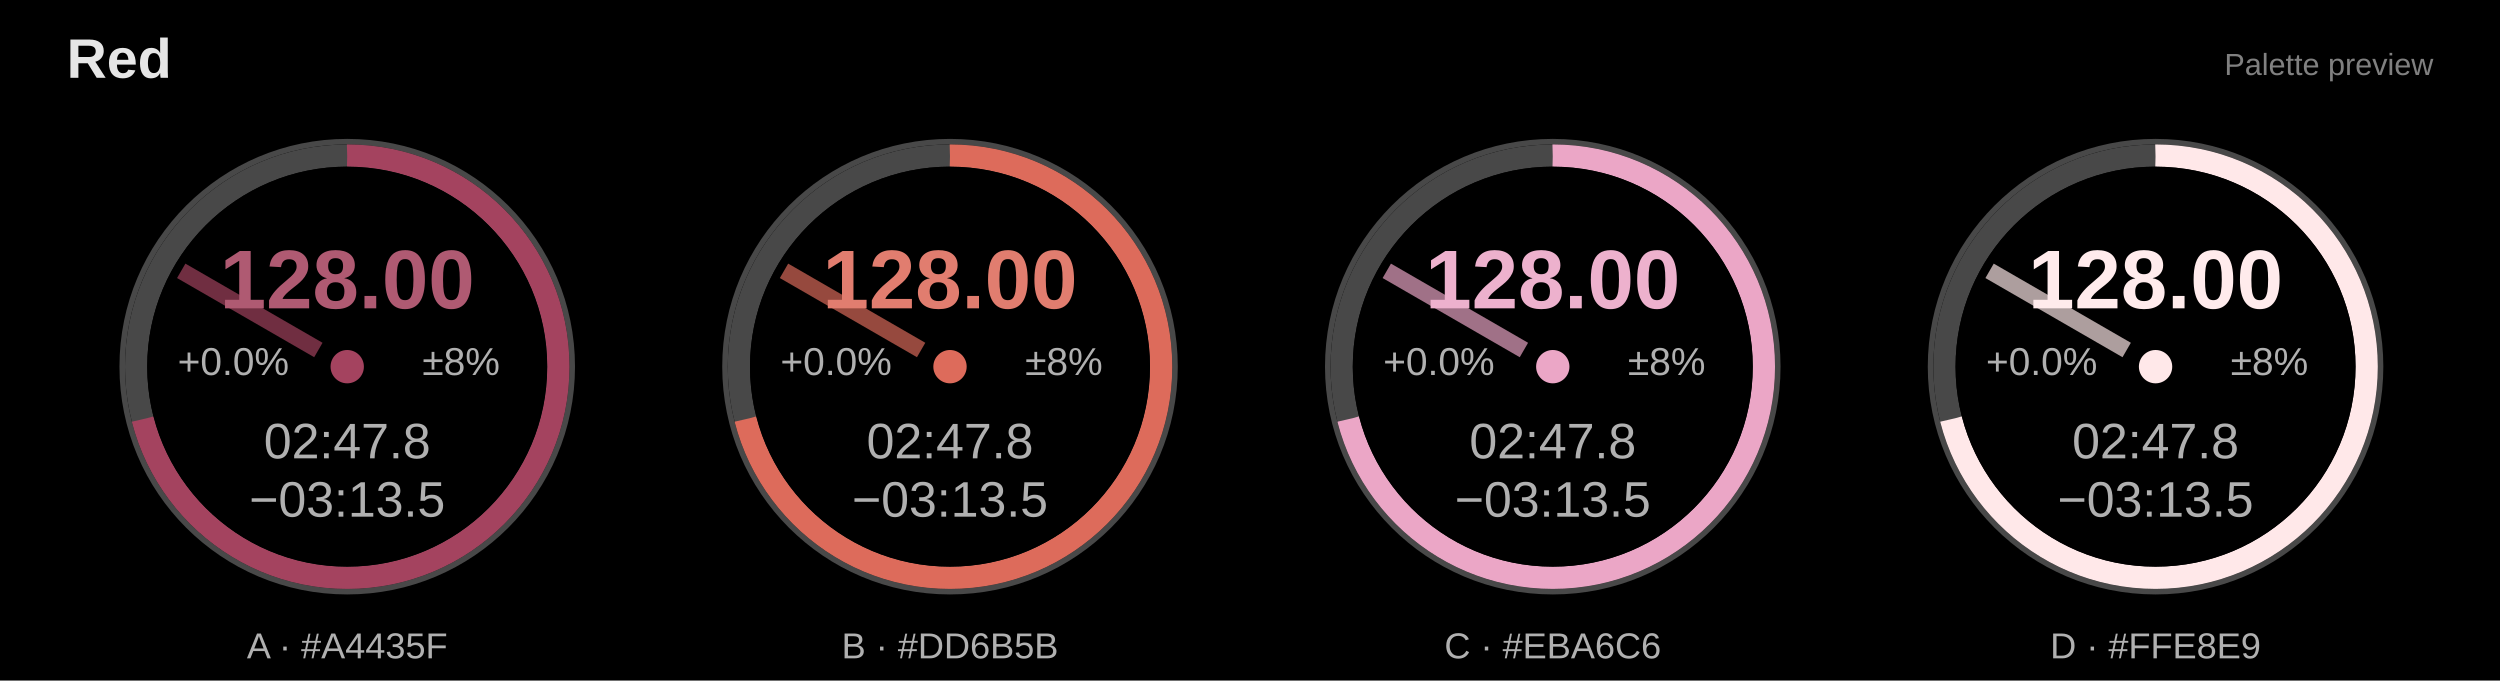
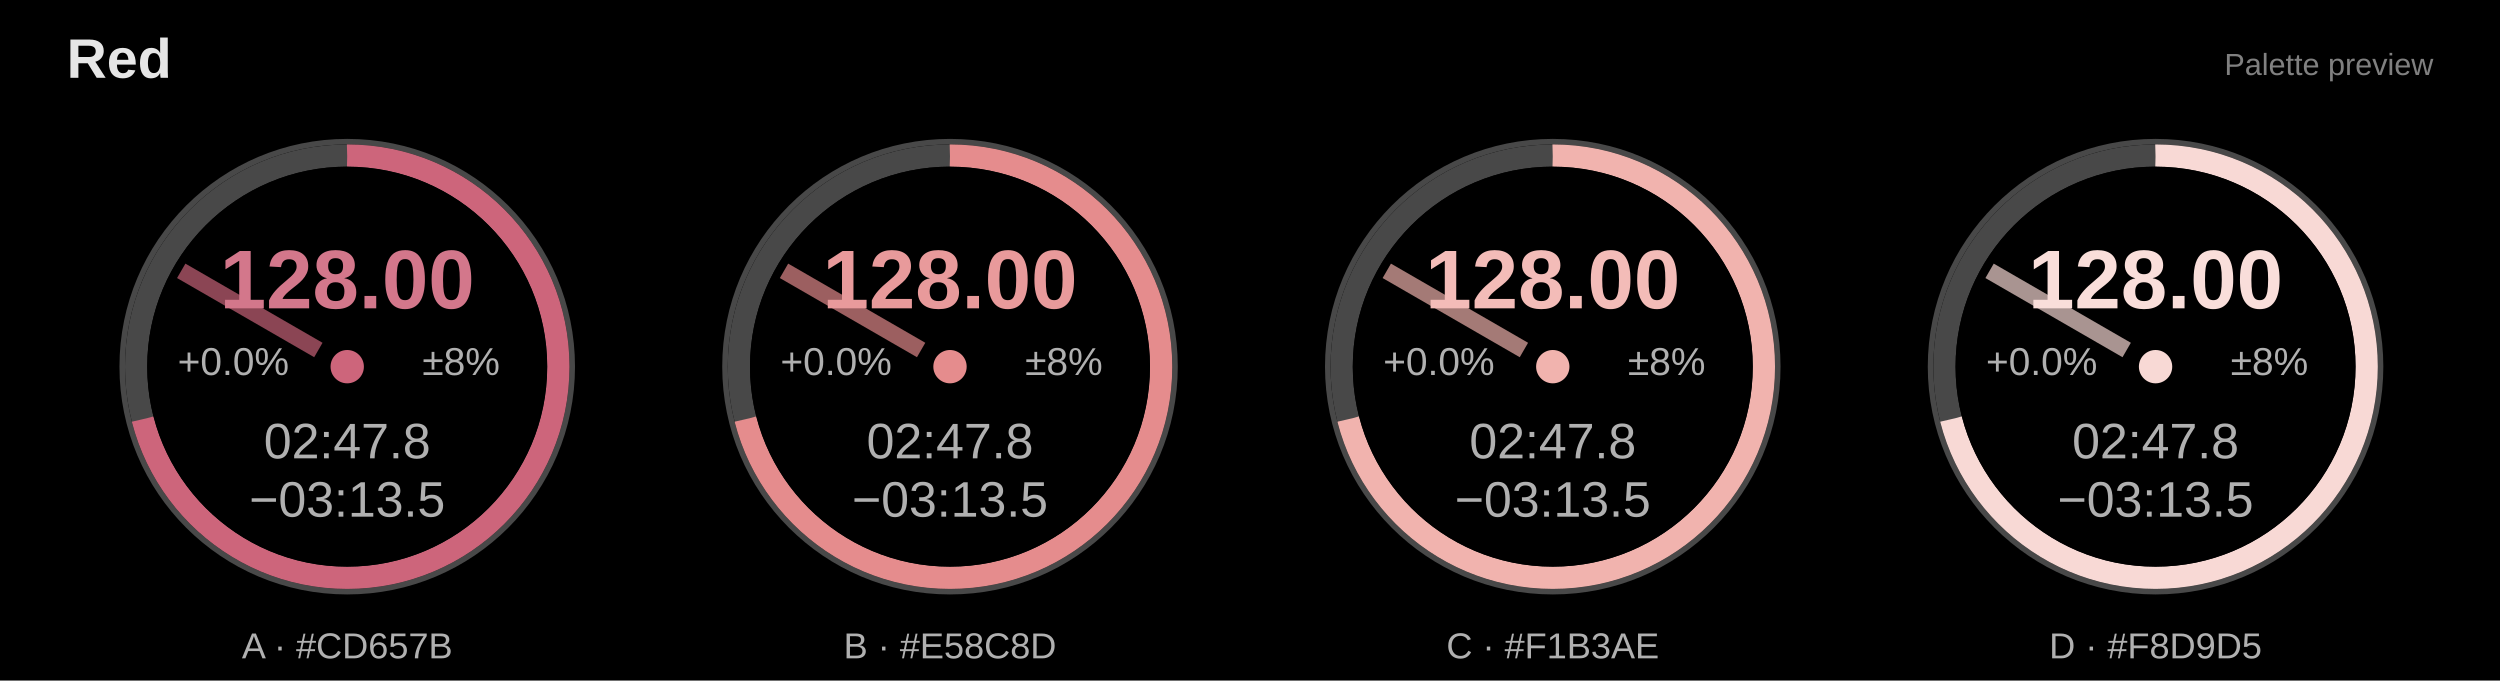
<svg xmlns="http://www.w3.org/2000/svg" width="900" height="245" viewBox="0 0 900 245" role="img" aria-labelledby="title desc">
  <style>text{font-family:Arial,Helvetica,sans-serif;font-variant-numeric:tabular-nums}</style>
  <rect width="900" height="245" fill="#000000" />
  <g transform="translate(0,0)">
    <text x="24" y="28" fill="#E6E6E6" font-size="20" text-anchor="start" font-weight="600">Red</text>
    <text x="876" y="27" fill="#808080" font-size="11" text-anchor="end" font-weight="400">Palette preview</text>
    <g transform="translate(43,50)">
      <circle cx="82" cy="82" r="81" fill="#000000" stroke="#484848" stroke-width="2" />
      <circle cx="82" cy="82" r="76" fill="none" stroke="#484848" stroke-width="8" />
-       <circle cx="82" cy="82" r="76" fill="none" stroke="#A4435F" stroke-width="8" stroke-dasharray="339.041 138.481" transform="rotate(-90 82 82)" />
+       <circle cx="82" cy="82" r="76" fill="none" stroke="#CD657B" stroke-width="8" stroke-dasharray="339.041 138.481" transform="rotate(-90 82 82)" />
      <circle cx="82" cy="82" r="71.5" fill="#000000" stroke="#000000" />
-       <rect x="79" y="13" width="6" height="57" fill="#702E41" transform="rotate(-60 82 82)" />
-       <circle cx="82" cy="82" r="6" fill="#A4435F" />
-       <text x="82" y="61" fill="#AF5A72" font-size="30" text-anchor="middle" font-weight="700">128.00</text>
+       <rect x="79" y="13" width="6" height="57" fill="#8B4554" transform="rotate(-60 82 82)" />
+       <circle cx="82" cy="82" r="6" fill="#CD657B" />
+       <text x="82" y="61" fill="#D3778B" font-size="30" text-anchor="middle" font-weight="700">128.00</text>
      <text x="41" y="85" fill="#B0B0B0" font-size="14" text-anchor="middle" font-weight="400">+0.0%</text>
      <text x="123" y="85" fill="#B0B0B0" font-size="14" text-anchor="middle" font-weight="400">±8%</text>
      <text x="82" y="115" fill="#B0B0B0" font-size="18" text-anchor="middle" font-weight="400">02:47.8</text>
      <text x="82" y="136" fill="#B0B0B0" font-size="18" text-anchor="middle" font-weight="400">−03:13.5</text>
-       <text x="82" y="187" fill="#B0B0B0" font-size="13" text-anchor="middle" font-weight="400">A  ·  #A4435F</text>
+       <text x="82" y="187" fill="#B0B0B0" font-size="13" text-anchor="middle" font-weight="400">A  ·  #CD657B</text>
    </g>
    <g transform="translate(260,50)">
      <circle cx="82" cy="82" r="81" fill="#000000" stroke="#484848" stroke-width="2" />
      <circle cx="82" cy="82" r="76" fill="none" stroke="#484848" stroke-width="8" />
-       <circle cx="82" cy="82" r="76" fill="none" stroke="#DD6B5B" stroke-width="8" stroke-dasharray="339.041 138.481" transform="rotate(-90 82 82)" />
+       <circle cx="82" cy="82" r="76" fill="none" stroke="#E58C8D" stroke-width="8" stroke-dasharray="339.041 138.481" transform="rotate(-90 82 82)" />
      <circle cx="82" cy="82" r="71.5" fill="#000000" stroke="#000000" />
-       <rect x="79" y="13" width="6" height="57" fill="#96493E" transform="rotate(-60 82 82)" />
-       <circle cx="82" cy="82" r="6" fill="#DD6B5B" />
-       <text x="82" y="61" fill="#E17D6F" font-size="30" text-anchor="middle" font-weight="700">128.00</text>
+       <rect x="79" y="13" width="6" height="57" fill="#9C5F60" transform="rotate(-60 82 82)" />
+       <circle cx="82" cy="82" r="6" fill="#E58C8D" />
+       <text x="82" y="61" fill="#E89A9B" font-size="30" text-anchor="middle" font-weight="700">128.00</text>
      <text x="41" y="85" fill="#B0B0B0" font-size="14" text-anchor="middle" font-weight="400">+0.0%</text>
      <text x="123" y="85" fill="#B0B0B0" font-size="14" text-anchor="middle" font-weight="400">±8%</text>
      <text x="82" y="115" fill="#B0B0B0" font-size="18" text-anchor="middle" font-weight="400">02:47.8</text>
      <text x="82" y="136" fill="#B0B0B0" font-size="18" text-anchor="middle" font-weight="400">−03:13.5</text>
-       <text x="82" y="187" fill="#B0B0B0" font-size="13" text-anchor="middle" font-weight="400">B  ·  #DD6B5B</text>
+       <text x="82" y="187" fill="#B0B0B0" font-size="13" text-anchor="middle" font-weight="400">B  ·  #E58C8D</text>
    </g>
    <g transform="translate(477,50)">
      <circle cx="82" cy="82" r="81" fill="#000000" stroke="#484848" stroke-width="2" />
      <circle cx="82" cy="82" r="76" fill="none" stroke="#484848" stroke-width="8" />
-       <circle cx="82" cy="82" r="76" fill="none" stroke="#EBA6C6" stroke-width="8" stroke-dasharray="339.041 138.481" transform="rotate(-90 82 82)" />
+       <circle cx="82" cy="82" r="76" fill="none" stroke="#F1B3AE" stroke-width="8" stroke-dasharray="339.041 138.481" transform="rotate(-90 82 82)" />
      <circle cx="82" cy="82" r="71.5" fill="#000000" stroke="#000000" />
-       <rect x="79" y="13" width="6" height="57" fill="#A07187" transform="rotate(-60 82 82)" />
-       <circle cx="82" cy="82" r="6" fill="#EBA6C6" />
-       <text x="82" y="61" fill="#EDB1CD" font-size="30" text-anchor="middle" font-weight="700">128.00</text>
+       <rect x="79" y="13" width="6" height="57" fill="#A47A76" transform="rotate(-60 82 82)" />
+       <circle cx="82" cy="82" r="6" fill="#F1B3AE" />
+       <text x="82" y="61" fill="#F3BCB8" font-size="30" text-anchor="middle" font-weight="700">128.00</text>
      <text x="41" y="85" fill="#B0B0B0" font-size="14" text-anchor="middle" font-weight="400">+0.0%</text>
      <text x="123" y="85" fill="#B0B0B0" font-size="14" text-anchor="middle" font-weight="400">±8%</text>
      <text x="82" y="115" fill="#B0B0B0" font-size="18" text-anchor="middle" font-weight="400">02:47.8</text>
      <text x="82" y="136" fill="#B0B0B0" font-size="18" text-anchor="middle" font-weight="400">−03:13.5</text>
-       <text x="82" y="187" fill="#B0B0B0" font-size="13" text-anchor="middle" font-weight="400">C  ·  #EBA6C6</text>
+       <text x="82" y="187" fill="#B0B0B0" font-size="13" text-anchor="middle" font-weight="400">C  ·  #F1B3AE</text>
    </g>
    <g transform="translate(694,50)">
      <circle cx="82" cy="82" r="81" fill="#000000" stroke="#484848" stroke-width="2" />
      <circle cx="82" cy="82" r="76" fill="none" stroke="#484848" stroke-width="8" />
-       <circle cx="82" cy="82" r="76" fill="none" stroke="#FFE8E9" stroke-width="8" stroke-dasharray="339.041 138.481" transform="rotate(-90 82 82)" />
+       <circle cx="82" cy="82" r="76" fill="none" stroke="#F8D9D5" stroke-width="8" stroke-dasharray="339.041 138.481" transform="rotate(-90 82 82)" />
      <circle cx="82" cy="82" r="71.5" fill="#000000" stroke="#000000" />
-       <rect x="79" y="13" width="6" height="57" fill="#AD9E9E" transform="rotate(-60 82 82)" />
-       <circle cx="82" cy="82" r="6" fill="#FFE8E9" />
-       <text x="82" y="61" fill="#FFEBEC" font-size="30" text-anchor="middle" font-weight="700">128.00</text>
+       <rect x="79" y="13" width="6" height="57" fill="#A99491" transform="rotate(-60 82 82)" />
+       <circle cx="82" cy="82" r="6" fill="#F8D9D5" />
+       <text x="82" y="61" fill="#F9DEDA" font-size="30" text-anchor="middle" font-weight="700">128.00</text>
      <text x="41" y="85" fill="#B0B0B0" font-size="14" text-anchor="middle" font-weight="400">+0.0%</text>
      <text x="123" y="85" fill="#B0B0B0" font-size="14" text-anchor="middle" font-weight="400">±8%</text>
      <text x="82" y="115" fill="#B0B0B0" font-size="18" text-anchor="middle" font-weight="400">02:47.8</text>
      <text x="82" y="136" fill="#B0B0B0" font-size="18" text-anchor="middle" font-weight="400">−03:13.5</text>
-       <text x="82" y="187" fill="#B0B0B0" font-size="13" text-anchor="middle" font-weight="400">D  ·  #FFE8E9</text>
+       <text x="82" y="187" fill="#B0B0B0" font-size="13" text-anchor="middle" font-weight="400">D  ·  #F8D9D5</text>
    </g>
  </g>
</svg>
